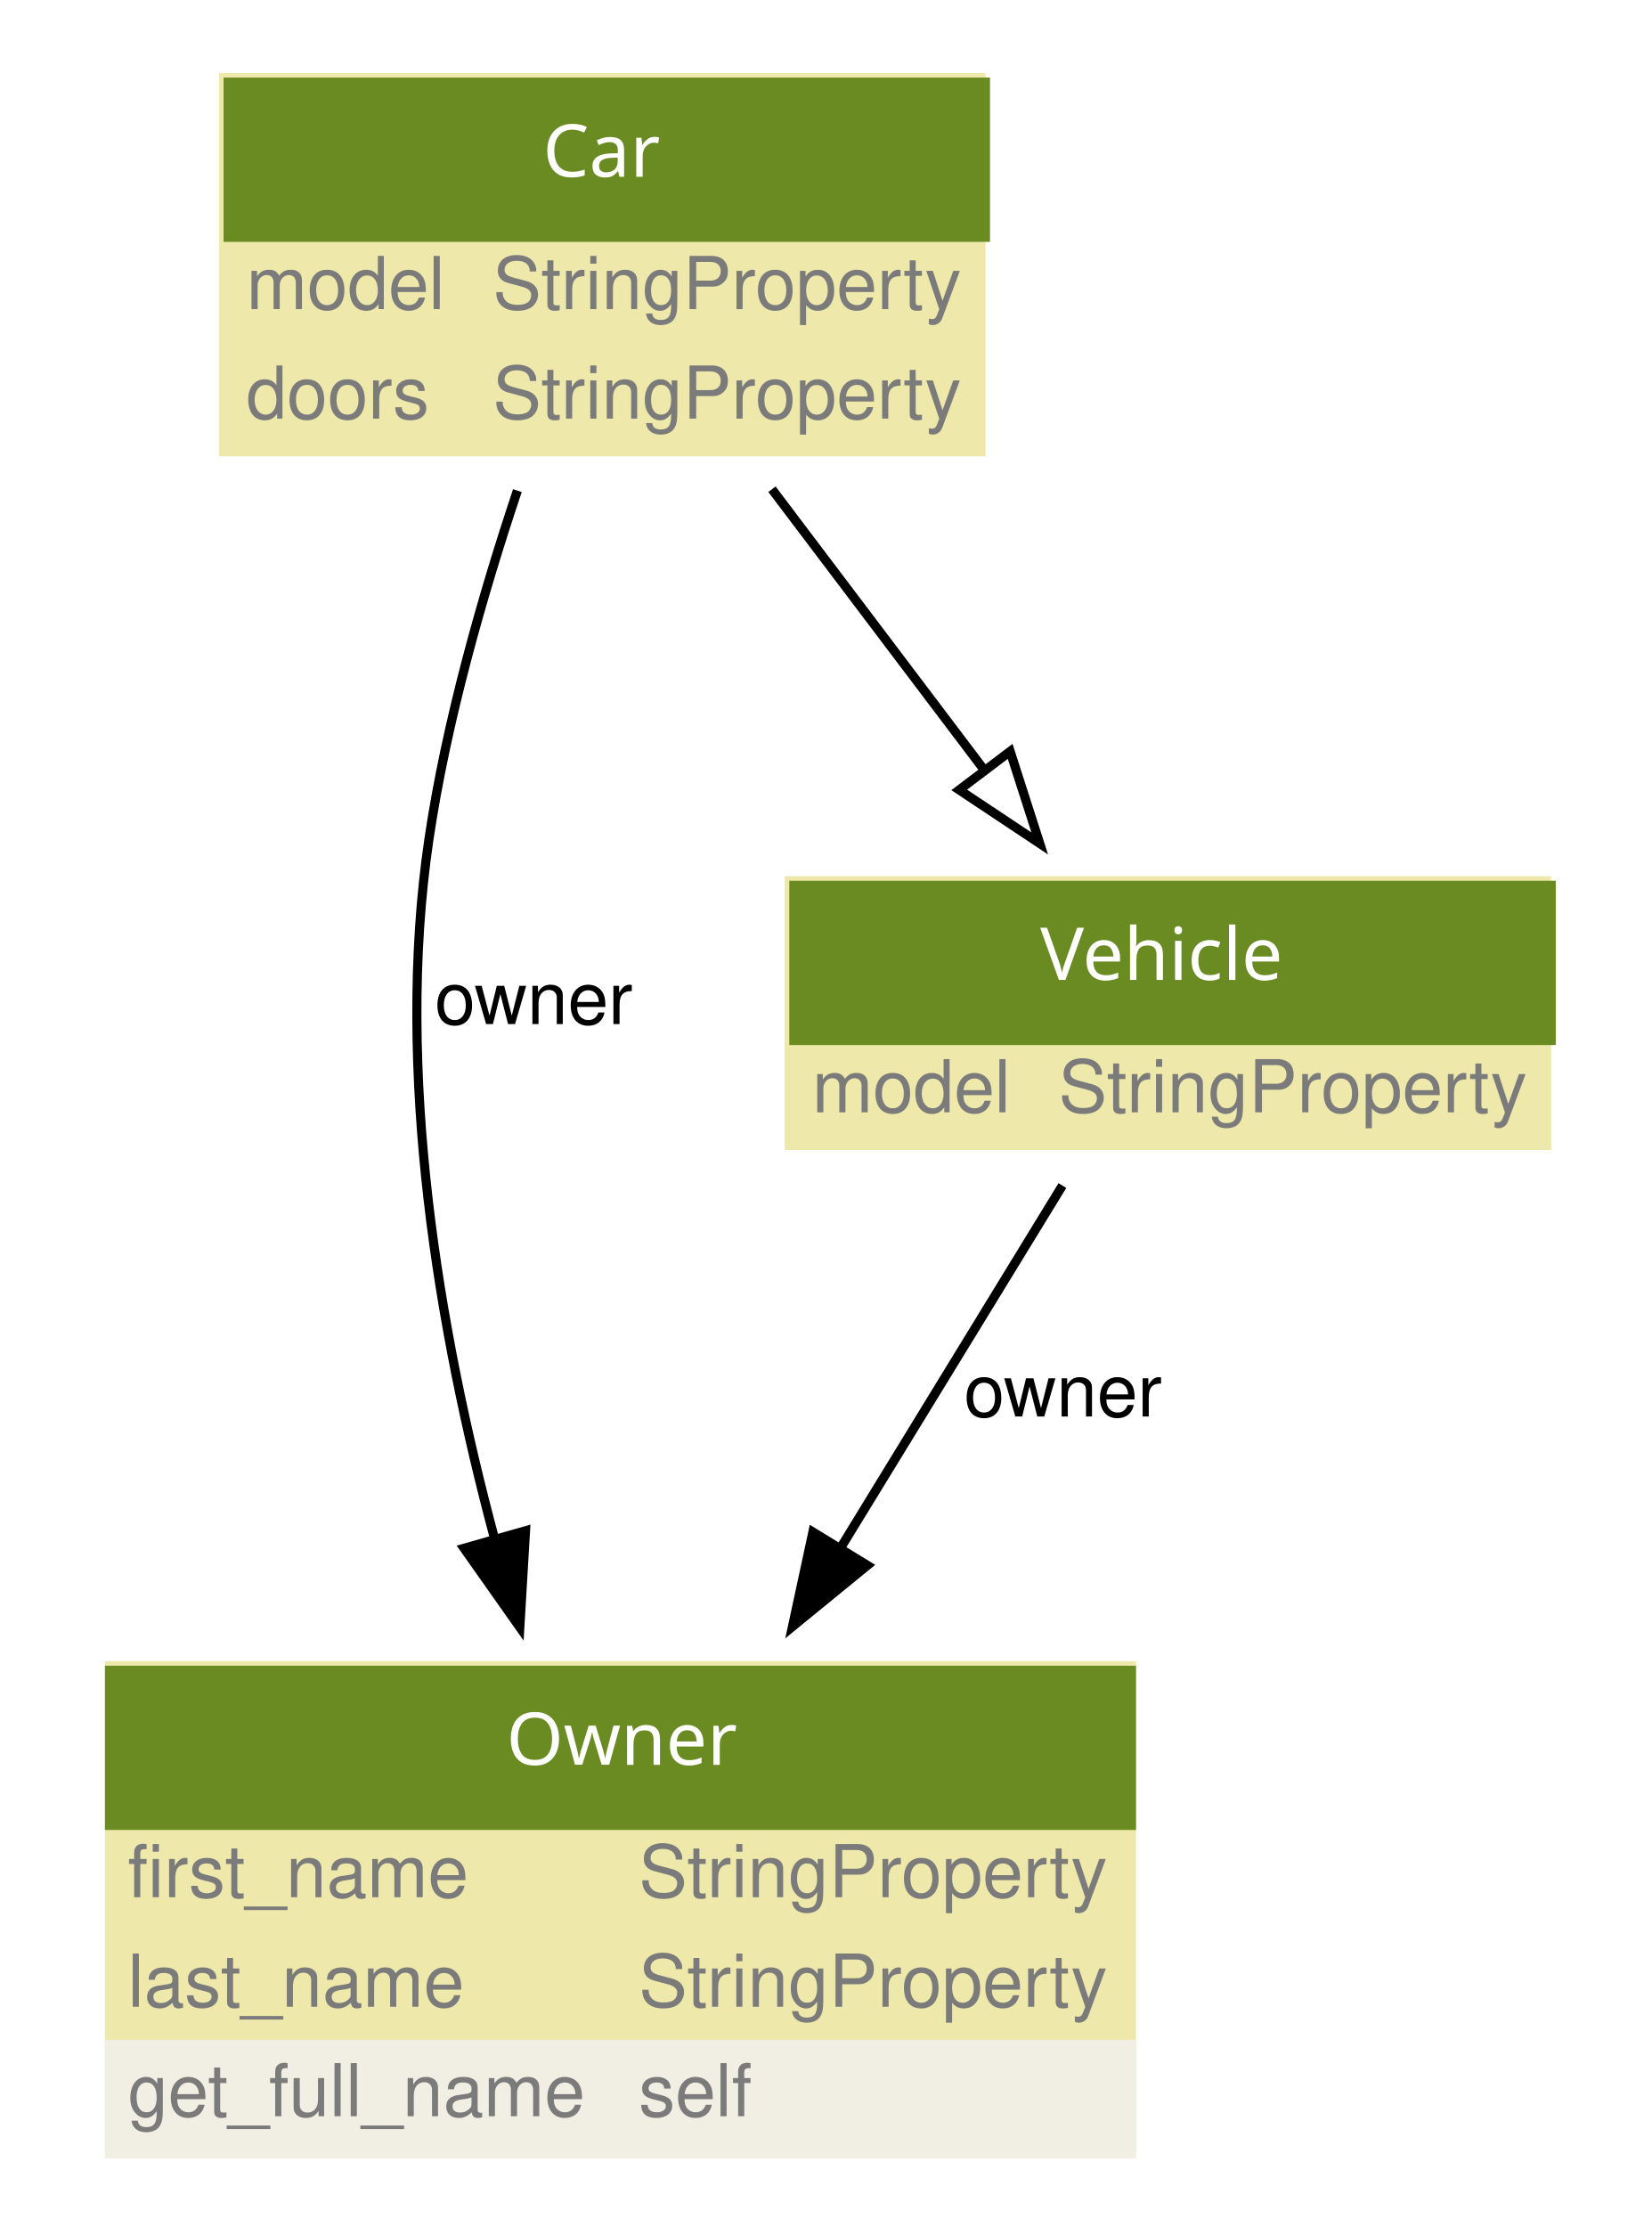
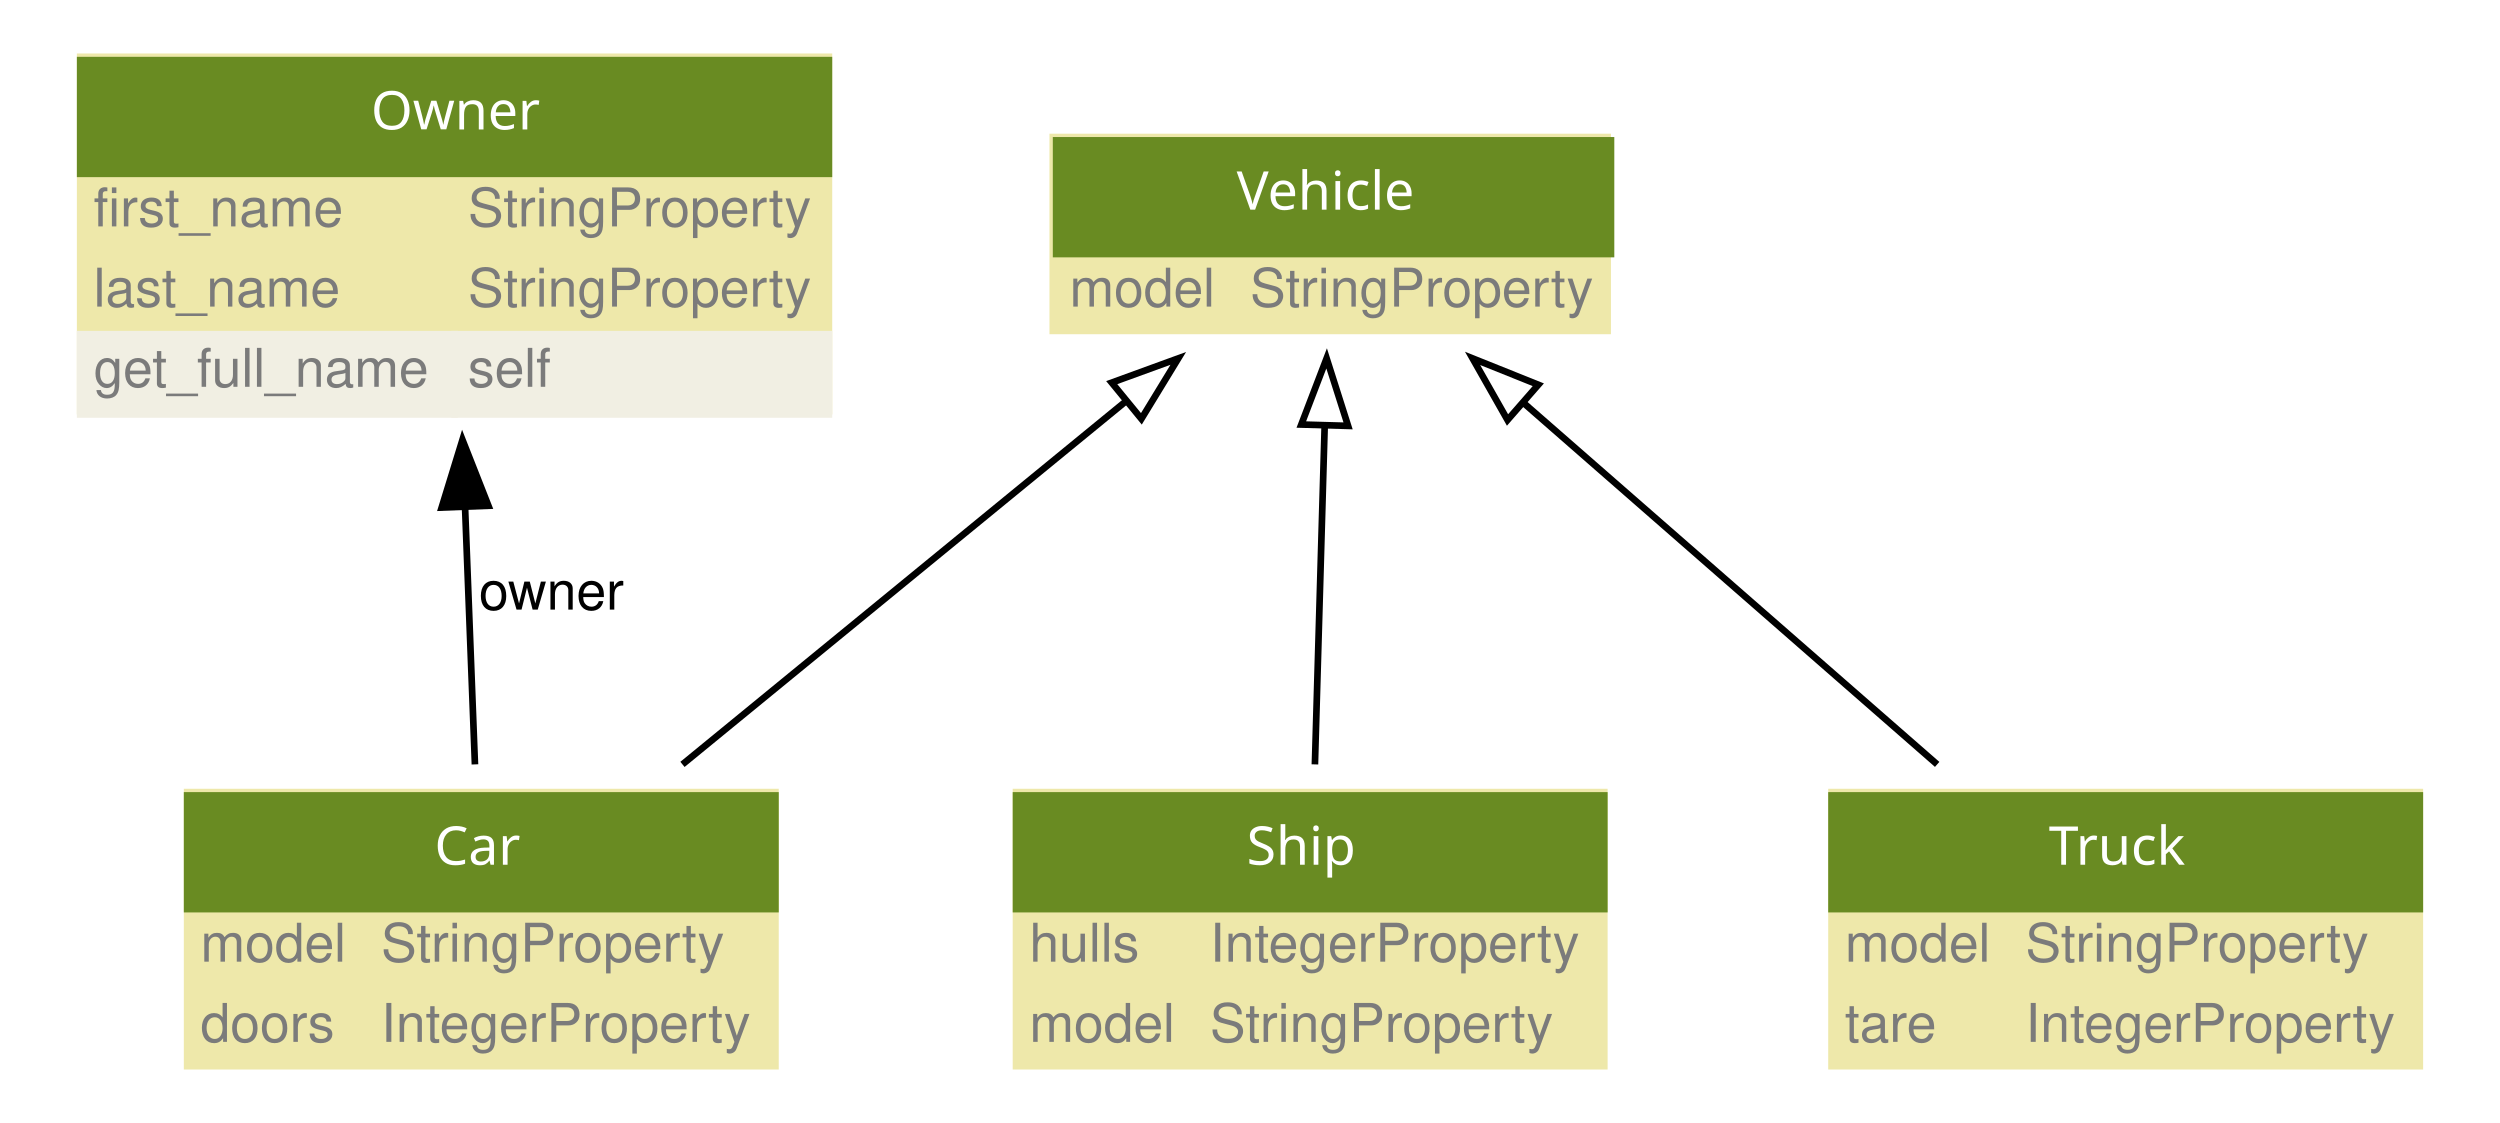
- <svg xmlns="http://www.w3.org/2000/svg" width="181pt" height="244pt" viewBox="0.00 0.00 181.00 244.00">
-   <g id="graph1" class="graph" transform="scale(1 1) rotate(0) translate(4 240)">
-     <polygon fill="white" stroke="white" points="-4,5 -4,-240 178,-240 178,5 -4,5" />
+ <svg xmlns="http://www.w3.org/2000/svg" width="374pt" height="168pt" viewBox="0.00 0.00 374.00 168.00">
+   <g id="graph1" class="graph" transform="scale(1 1) rotate(0) translate(4 164)">
+     <polygon fill="white" stroke="white" points="-4,5 -4,-164 371,-164 371,5 -4,5" />
    <g id="node2" class="node">
-       <polygon fill="palegoldenrod" stroke="palegoldenrod" points="20.5,-190.5 20.5,-231.5 103.5,-231.5 103.5,-190.5 20.5,-190.5" />
-       <polygon fill="#698b22" stroke="#698b22" points="21,-214 21,-231 104,-231 104,-214 21,-214" />
-       <text text-anchor="start" x="55.5" y="-220.633" font-family="Helvetica Bold" font-size="8.00" fill="white">Car</text>
-       <text text-anchor="start" x="23" y="-206.133" font-family="Helvetica,sans-Serif" font-size="8.00" fill="#7b7b7b">model</text>
-       <text text-anchor="start" x="50" y="-206.133" font-family="Helvetica,sans-Serif" font-size="8.00" fill="#7b7b7b">StringProperty</text>
-       <text text-anchor="start" x="23" y="-194.133" font-family="Helvetica,sans-Serif" font-size="8.00" fill="#7b7b7b">doors</text>
-       <text text-anchor="start" x="50" y="-194.133" font-family="Helvetica,sans-Serif" font-size="8.00" fill="#7b7b7b">StringProperty</text>
+       <polygon fill="palegoldenrod" stroke="palegoldenrod" points="24,-4.5 24,-45.5 112,-45.5 112,-4.5 24,-4.5" />
+       <polygon fill="#698b22" stroke="#698b22" points="24,-28 24,-45 112,-45 112,-28 24,-28" />
+       <text text-anchor="start" x="61" y="-34.633" font-family="Helvetica Bold" font-size="8.00" fill="white">Car</text>
+       <text text-anchor="start" x="26" y="-20.133" font-family="Helvetica,sans-Serif" font-size="8.00" fill="#7b7b7b">model</text>
+       <text text-anchor="start" x="53" y="-20.133" font-family="Helvetica,sans-Serif" font-size="8.00" fill="#7b7b7b">StringProperty</text>
+       <text text-anchor="start" x="26" y="-8.133" font-family="Helvetica,sans-Serif" font-size="8.00" fill="#7b7b7b">doors</text>
+       <text text-anchor="start" x="53" y="-8.133" font-family="Helvetica,sans-Serif" font-size="8.00" fill="#7b7b7b">IntegerProperty</text>
    </g>
    <g id="node3" class="node">
-       <polygon fill="palegoldenrod" stroke="palegoldenrod" points="8,-4.5 8,-57.5 120,-57.5 120,-4.5 8,-4.5" />
-       <polygon fill="#698b22" stroke="#698b22" points="8,-40 8,-57 120,-57 120,-40 8,-40" />
-       <text text-anchor="start" x="51.5" y="-46.633" font-family="Helvetica Bold" font-size="8.00" fill="white">Owner</text>
-       <text text-anchor="start" x="10" y="-32.133" font-family="Helvetica,sans-Serif" font-size="8.00" fill="#7b7b7b">first_name</text>
-       <text text-anchor="start" x="66" y="-32.133" font-family="Helvetica,sans-Serif" font-size="8.00" fill="#7b7b7b">StringProperty</text>
-       <text text-anchor="start" x="10" y="-20.133" font-family="Helvetica,sans-Serif" font-size="8.00" fill="#7b7b7b">last_name</text>
-       <text text-anchor="start" x="66" y="-20.133" font-family="Helvetica,sans-Serif" font-size="8.00" fill="#7b7b7b">StringProperty</text>
-       <polygon fill="#f1efe3" stroke="#f1efe3" points="8,-4 8,-16 64,-16 64,-4 8,-4" />
-       <text text-anchor="start" x="10" y="-8.133" font-family="Helvetica,sans-Serif" font-size="8.00" fill="#7b7b7b">get_full_name</text>
-       <polygon fill="#f1efe3" stroke="#f1efe3" points="64,-4 64,-16 120,-16 120,-4 64,-4" />
-       <text text-anchor="start" x="66" y="-8.133" font-family="Helvetica,sans-Serif" font-size="8.00" fill="#7b7b7b">self</text>
+       <polygon fill="palegoldenrod" stroke="palegoldenrod" points="8,-102.5 8,-155.5 120,-155.5 120,-102.5 8,-102.5" />
+       <polygon fill="#698b22" stroke="#698b22" points="8,-138 8,-155 120,-155 120,-138 8,-138" />
+       <text text-anchor="start" x="51.5" y="-144.633" font-family="Helvetica Bold" font-size="8.00" fill="white">Owner</text>
+       <text text-anchor="start" x="10" y="-130.133" font-family="Helvetica,sans-Serif" font-size="8.00" fill="#7b7b7b">first_name</text>
+       <text text-anchor="start" x="66" y="-130.133" font-family="Helvetica,sans-Serif" font-size="8.00" fill="#7b7b7b">StringProperty</text>
+       <text text-anchor="start" x="10" y="-118.133" font-family="Helvetica,sans-Serif" font-size="8.00" fill="#7b7b7b">last_name</text>
+       <text text-anchor="start" x="66" y="-118.133" font-family="Helvetica,sans-Serif" font-size="8.00" fill="#7b7b7b">StringProperty</text>
+       <polygon fill="#f1efe3" stroke="#f1efe3" points="8,-102 8,-114 64,-114 64,-102 8,-102" />
+       <text text-anchor="start" x="10" y="-106.133" font-family="Helvetica,sans-Serif" font-size="8.00" fill="#7b7b7b">get_full_name</text>
+       <polygon fill="#f1efe3" stroke="#f1efe3" points="64,-102 64,-114 120,-114 120,-102 64,-102" />
+       <text text-anchor="start" x="66" y="-106.133" font-family="Helvetica,sans-Serif" font-size="8.00" fill="#7b7b7b">self</text>
    </g>
    <g id="edge3" class="edge">
-       <path fill="none" stroke="black" d="M52.702,-186.245C48.876,-174.786 44.901,-160.884 43,-148 39.239,-122.505 44.144,-94.044 50.156,-71.576" />
-       <polygon fill="black" stroke="black" points="53.593,-72.283 52.968,-61.707 46.861,-70.365 53.593,-72.283" />
-       <text text-anchor="middle" x="54.5" y="-127.8" font-family="Helvetica,sans-Serif" font-size="8.00">owner</text>
+       <path fill="none" stroke="black" d="M67.052,-49.647C66.611,-61.117 66.074,-75.069 65.575,-88.056" />
+       <polygon fill="black" stroke="black" points="62.072,-88.072 65.185,-98.199 69.067,-88.341 62.072,-88.072" />
+       <text text-anchor="middle" x="78.5" y="-72.8" font-family="Helvetica,sans-Serif" font-size="8.00">owner</text>
+     </g>
+     <g id="node6" class="node">
+       <polygon fill="palegoldenrod" stroke="palegoldenrod" points="153.5,-114.5 153.5,-143.5 236.5,-143.5 236.5,-114.5 153.5,-114.5" />
+       <polygon fill="#698b22" stroke="#698b22" points="154,-126 154,-143 237,-143 237,-126 154,-126" />
+       <text text-anchor="start" x="181" y="-132.633" font-family="Helvetica Bold" font-size="8.00" fill="white">Vehicle</text>
+       <text text-anchor="start" x="156" y="-118.133" font-family="Helvetica,sans-Serif" font-size="8.00" fill="#7b7b7b">model</text>
+       <text text-anchor="start" x="183" y="-118.133" font-family="Helvetica,sans-Serif" font-size="8.00" fill="#7b7b7b">StringProperty</text>
+     </g>
+     <g id="edge5" class="edge">
+       <path fill="none" stroke="black" d="M98.097,-49.647C118.082,-66.012 144.239,-87.432 164.339,-103.891" />
+       <polygon fill="none" stroke="black" points="162.315,-106.758 172.27,-110.386 166.75,-101.343 162.315,-106.758" />
    </g>
    <g id="node4" class="node">
-       <polygon fill="palegoldenrod" stroke="palegoldenrod" points="82.5,-114.5 82.5,-143.5 165.5,-143.5 165.5,-114.5 82.5,-114.5" />
-       <polygon fill="#698b22" stroke="#698b22" points="83,-126 83,-143 166,-143 166,-126 83,-126" />
-       <text text-anchor="start" x="110" y="-132.633" font-family="Helvetica Bold" font-size="8.00" fill="white">Vehicle</text>
-       <text text-anchor="start" x="85" y="-118.133" font-family="Helvetica,sans-Serif" font-size="8.00" fill="#7b7b7b">model</text>
-       <text text-anchor="start" x="112" y="-118.133" font-family="Helvetica,sans-Serif" font-size="8.00" fill="#7b7b7b">StringProperty</text>
+       <polygon fill="palegoldenrod" stroke="palegoldenrod" points="148,-4.5 148,-45.5 236,-45.5 236,-4.5 148,-4.5" />
+       <polygon fill="#698b22" stroke="#698b22" points="148,-28 148,-45 236,-45 236,-28 148,-28" />
+       <text text-anchor="start" x="182.5" y="-34.633" font-family="Helvetica Bold" font-size="8.00" fill="white">Ship</text>
+       <text text-anchor="start" x="150" y="-20.133" font-family="Helvetica,sans-Serif" font-size="8.00" fill="#7b7b7b">hulls</text>
+       <text text-anchor="start" x="177" y="-20.133" font-family="Helvetica,sans-Serif" font-size="8.00" fill="#7b7b7b">IntegerProperty</text>
+       <text text-anchor="start" x="150" y="-8.133" font-family="Helvetica,sans-Serif" font-size="8.00" fill="#7b7b7b">model</text>
+       <text text-anchor="start" x="177" y="-8.133" font-family="Helvetica,sans-Serif" font-size="8.00" fill="#7b7b7b">StringProperty</text>
    </g>
    <g id="edge7" class="edge">
-       <path fill="none" stroke="black" d="M80.602,-186.397C87.885,-176.765 96.261,-165.686 103.701,-155.848" />
-       <polygon fill="none" stroke="black" points="106.706,-157.675 109.946,-147.588 101.123,-153.454 106.706,-157.675" />
+       <path fill="none" stroke="black" d="M192.711,-49.647C193.147,-64.776 193.708,-84.224 194.166,-100.08" />
+       <polygon fill="none" stroke="black" points="190.676,-100.491 194.463,-110.386 197.673,-100.289 190.676,-100.491" />
    </g>
-     <g id="edge5" class="edge">
-       <path fill="none" stroke="black" d="M112.431,-110.105C105.56,-98.881 96.581,-84.216 88.224,-70.566" />
-       <polygon fill="black" stroke="black" points="91.057,-68.49 82.851,-61.789 85.087,-72.145 91.057,-68.49" />
-       <text text-anchor="middle" x="112.5" y="-84.8" font-family="Helvetica,sans-Serif" font-size="8.00">owner</text>
+     <g id="node5" class="node">
+       <polygon fill="palegoldenrod" stroke="palegoldenrod" points="270,-4.5 270,-45.5 358,-45.5 358,-4.5 270,-4.5" />
+       <polygon fill="#698b22" stroke="#698b22" points="270,-28 270,-45 358,-45 358,-28 270,-28" />
+       <text text-anchor="start" x="302.5" y="-34.633" font-family="Helvetica Bold" font-size="8.00" fill="white">Truck</text>
+       <text text-anchor="start" x="272" y="-20.133" font-family="Helvetica,sans-Serif" font-size="8.00" fill="#7b7b7b">model</text>
+       <text text-anchor="start" x="299" y="-20.133" font-family="Helvetica,sans-Serif" font-size="8.00" fill="#7b7b7b">StringProperty</text>
+       <text text-anchor="start" x="272" y="-8.133" font-family="Helvetica,sans-Serif" font-size="8.00" fill="#7b7b7b">tare</text>
+       <text text-anchor="start" x="299" y="-8.133" font-family="Helvetica,sans-Serif" font-size="8.00" fill="#7b7b7b">IntegerProperty</text>
+     </g>
+     <g id="edge9" class="edge">
+       <path fill="none" stroke="black" d="M285.799,-49.647C267.156,-65.94 242.781,-87.241 223.981,-103.672" />
+       <polygon fill="none" stroke="black" points="221.525,-101.17 216.298,-110.386 226.131,-106.441 221.525,-101.17" />
    </g>
  </g>
</svg>
